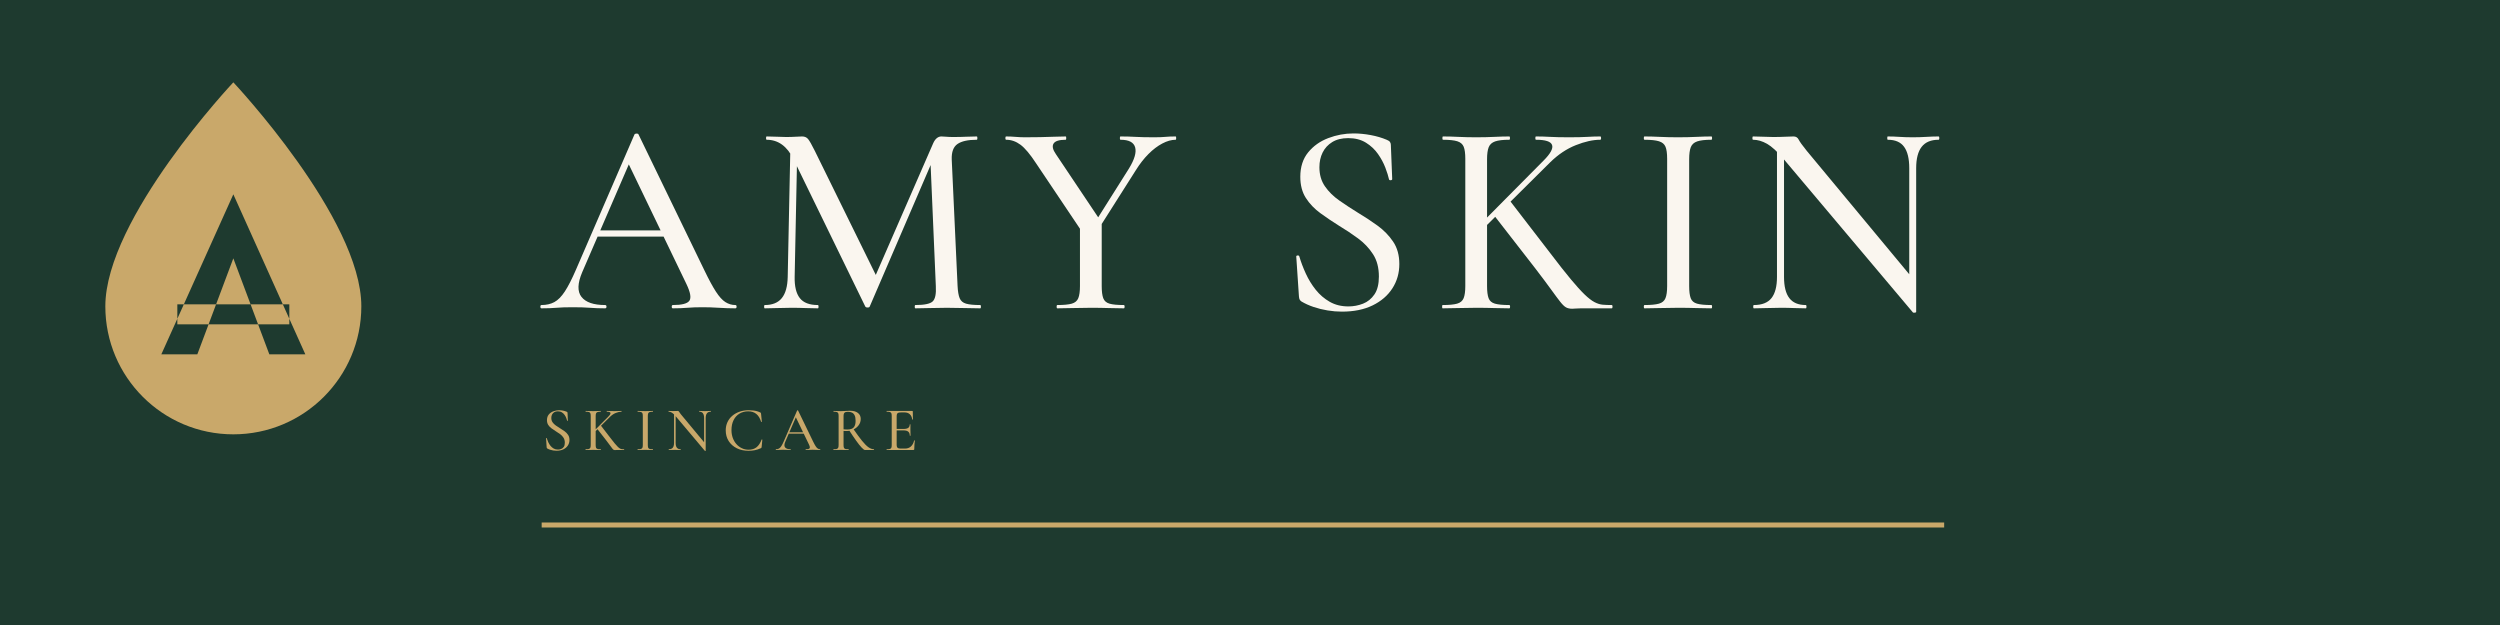
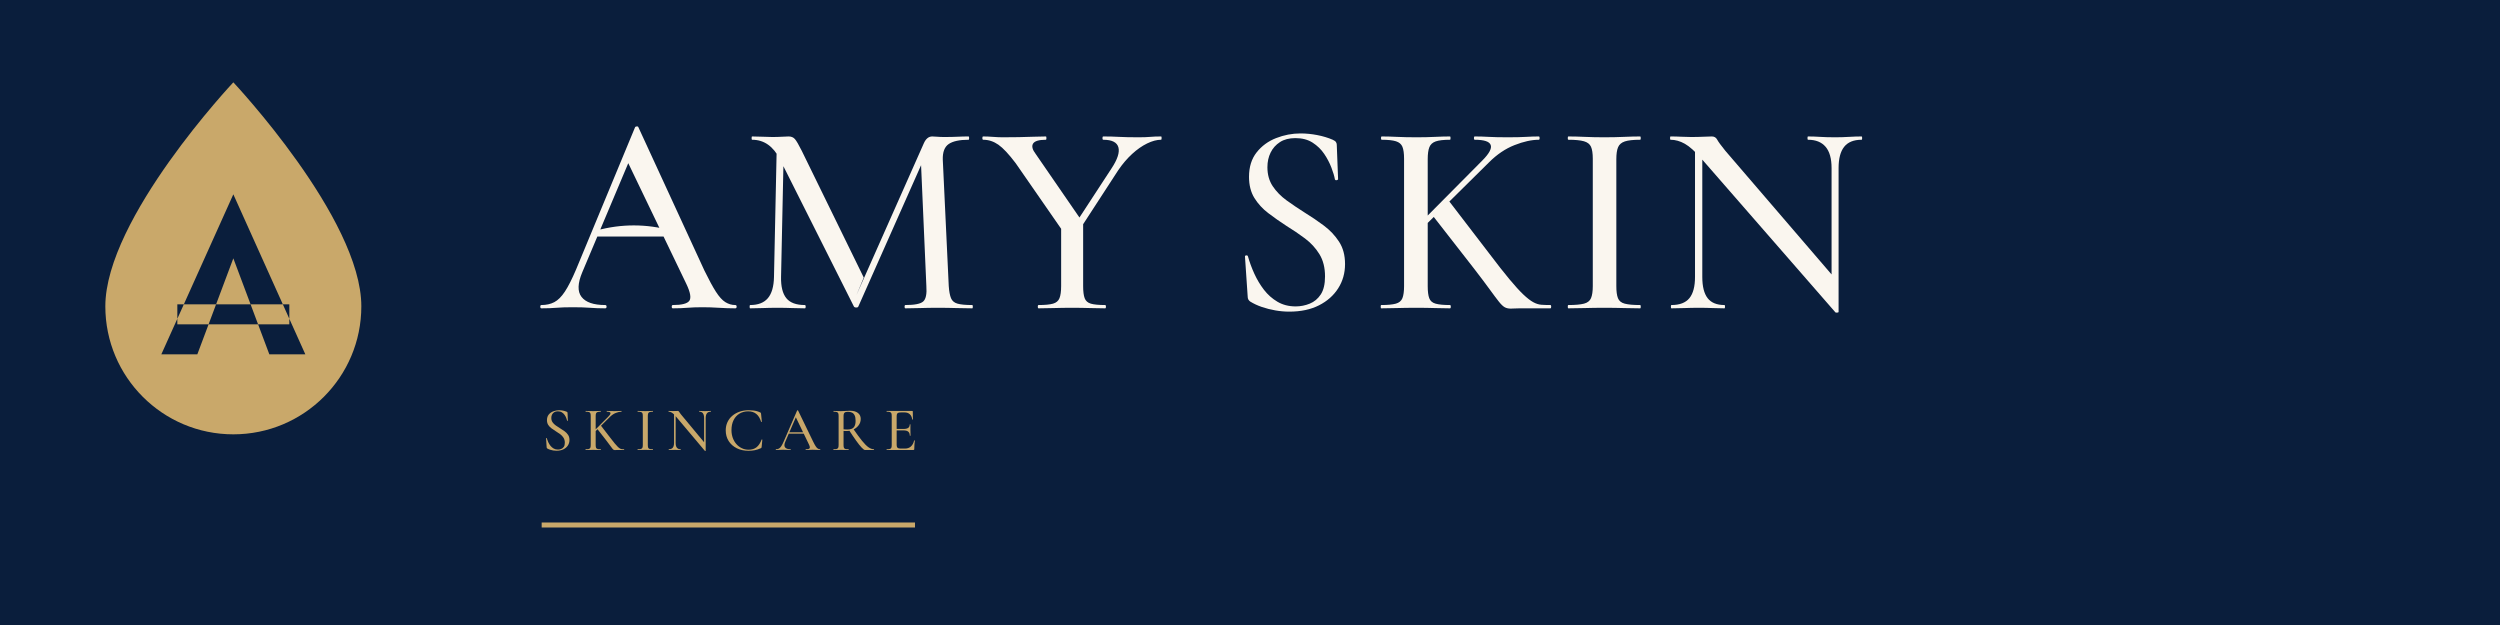
<svg xmlns="http://www.w3.org/2000/svg" width="600" height="150" viewBox="0 0 600 150">
-   <rect width="600" height="150" fill="#1E3A2F" />
+   <rect width="600" height="150" fill="#0A1E3C" />
  <g transform="translate(8 14) scale(0.96)">
    <path d="M50 6 C50 6 18 40 18 62 A32 32 0 1 0 82 62 C82 40 50 6 50 6 Z M50 34 L68 74 L59 74 L50 50 L41 74 L32 74 Z M36 61.5 L64 61.5 L64 66.5 L36 66.5 Z" fill="#C9A86A" fill-rule="evenodd" />
  </g>
  <g transform="translate(130.0 74)" fill="#FAF6EF">
-     <g transform="translate(0.00 0) scale(0.066,-0.066)">
-       <path d="M186.95 260.899 198.65 283.399H470.7L477.7 260.899ZM704.35 12Q708.8 12 708.8 6.0Q708.8 0 704.35 0Q675.45 0 644.6 2.0Q613.75 4 585.4 4Q553.05 4 529.425 2.0Q505.8 0 477 0Q473 0 473.0 6.0Q473 12 477 12Q526.25 12 537.15 27.675Q548.05 43.35 526.35 88.5L310.7 536.249L343.2 584.3L147.5 131.55Q121.6 71 144.85 41.5Q168.1 12 230.7 12Q235.7 12 235.7 6.0Q235.7 0 230.7 0Q200.7 0 175.7 2.0Q150.7 4 112.7 4Q75.9 4 53.5 2.0Q31.1 0 -0.7 0Q-4.7 0 -4.7 6.0Q-4.7 12 -0.7 12Q26.3 12 46.075 22.675Q65.85 33.35 84.25 61.375Q102.65 89.4 124.9 141L337.5 632.3Q339.05 635.3 345.125 635.525Q351.2 635.75 352.2 632.3L592.3 137Q615.75 88.35 633.525 60.85Q651.3 33.35 668.175 22.675Q685.05 12 704.35 12Z" />
+     <g transform="translate(0.00 0) scale(0.066)">
+       <path d="M187.0 -261.0 L199.0 -283.0 C289.7 -307.7 380.3 -307.7 471.0 -283.0 L478.0 -261.0 Z M704.0 -12.0 C707.3 -12.0 709.0 -10.0 709.0 -6.0 C709.0 -2.0 707.3 -0.0 704.0 -0.0 C684.7 -0.0 664.8 -0.7 644.5 -2.0 C624.2 -3.3 604.3 -4.0 585.0 -4.0 C563.7 -4.0 545.2 -3.3 529.5 -2.0 C513.8 -0.7 496.3 -0.0 477.0 -0.0 C474.3 -0.0 473.0 -2.0 473.0 -6.0 C473.0 -10.0 474.3 -12.0 477.0 -12.0 C509.7 -12.0 529.7 -17.2 537.0 -27.5 C544.3 -37.8 540.7 -58.3 526.0 -89.0 L311.0 -536.0 L343.4 -595.4 L148.0 -132.0 C130.7 -91.3 129.7 -61.2 145.0 -41.5 C160.3 -21.8 189.0 -12.0 231.0 -12.0 C234.3 -12.0 236.0 -10.0 236.0 -6.0 C236.0 -2.0 234.3 -0.0 231.0 -0.0 C211.0 -0.0 192.7 -0.7 176.0 -2.0 C159.3 -3.3 138.3 -4.0 113.0 -4.0 C88.3 -4.0 68.5 -3.3 53.5 -2.0 C38.5 -0.7 20.3 -0.0 -1.0 -0.0 C-3.7 -0.0 -5.0 -2.0 -5.0 -6.0 C-5.0 -10.0 -3.7 -12.0 -1.0 -12.0 C17.0 -12.0 32.7 -15.5 46.0 -22.5 C59.3 -29.5 72.2 -42.3 84.5 -61.0 C96.8 -79.7 110.3 -106.3 125.0 -141.0 L339.4 -657.9 C340.0 -660.0 342.1 -661.2 345.7 -661.5 C349.3 -661.8 351.4 -660.6 352.0 -657.9 L592.0 -137.0 C608.0 -104.3 621.8 -78.8 633.5 -60.5 C645.2 -42.2 656.7 -29.5 668.0 -22.5 C679.3 -15.5 691.3 -12.0 704.0 -12.0 Z" />
    </g>
-     <g transform="translate(51.22 0) scale(0.066,-0.066)">
-       <path d="M118.65 114.35 128.65 602 153.8 600 143.9 114.35Q142.9 62.45 162.65 37.225Q182.4 12 228.35 12Q230.8 12 230.8 6.0Q230.8 0 228.35 0Q206.35 0 183.075 1.0Q159.8 2 131.35 2Q103.75 2 79.95 1.0Q56.15 0 35.25 0Q32.8 0 32.8 6.0Q32.8 12 35.25 12Q76.8 12 97.225 37.225Q117.65 62.45 118.65 114.35ZM818.7 12Q821.25 12 821.25 6.0Q821.25 0 818.7 0Q793.8 0 762.725 1.0Q731.65 2 697.3 2Q663.6 2 634.9 1.0Q606.2 0 582.95 0Q580.5 0 580.5 6.0Q580.5 12 582.95 12Q631.6 12 645.65 25.0Q659.7 38 657.25 81L637 551.949L675.9 608.3L417.05 7Q416.05 3 409.275 3.0Q402.5 3 400.5 7L139.85 542Q105.15 613 42.25 613Q39.8 613 39.8 619.0Q39.8 625 42.25 625Q59.95 625 79.65 624.0Q99.35 623 112.6 623Q132 623 147.375 624.0Q162.75 625 171 625Q185 625 192.775 615.55Q200.55 606.1 217 573L443.75 111.751L406.95 48.15L647.55 600Q653 612.35 660.6 618.675Q668.2 625 677.55 625Q684.8 625 695.25 624.0Q705.7 623 719.6 623Q748.3 623 767.225 624.0Q786.15 625 805.95 625Q808.4 625 808.4 619.0Q808.4 613 805.95 613Q758.3 613 735.975 597.575Q713.65 582.15 715.1 541.05L736.351 81Q737.801 52 743.851 37.0Q749.901 22 767.1 17.0Q784.3 12 818.7 12Z" />
+     <g transform="translate(48.51 0) scale(0.066)">
+       <path d="M109.8 -114.0 L120.1 -602.0 L145.8 -600.0 L135.5 -114.0 C134.8 -79.3 141.2 -53.7 154.6 -37.0 C168.0 -20.3 190.5 -12.0 222.0 -12.0 C224.1 -12.0 225.1 -10.0 225.1 -6.0 C225.1 -2.0 224.1 -0.0 222.0 0.0 C206.9 -0.0 191.5 -0.3 175.7 -1.0 C159.9 -1.7 142.0 -2.0 122.1 -2.0 C103.6 -2.0 86.1 -1.7 69.6 -1.0 C53.1 -0.3 37.7 -0.0 23.2 0.0 C21.9 -0.0 21.2 -2.0 21.2 -6.0 C21.2 -10.0 21.9 -12.0 23.2 -12.0 C52.1 -12.0 73.5 -20.3 87.6 -37.0 C101.7 -53.7 109.1 -79.3 109.8 -114.0 Z M830.8 -12.0 C832.1 -12.0 832.8 -10.0 832.8 -6.0 C832.8 -2.0 832.1 -0.0 830.8 0.0 C813.6 -0.0 794.4 -0.3 773.1 -1.0 C751.8 -1.7 729.2 -2.0 705.1 -2.0 C682.4 -2.0 661.1 -1.7 641.2 -1.0 C621.4 -0.3 603.5 -0.0 587.7 0.0 C585.6 -0.0 584.6 -2.0 584.6 -6.0 C584.6 -10.0 585.6 -12.0 587.7 -12.0 C621.3 -12.0 642.9 -16.3 652.5 -25.0 C662.2 -33.7 666.0 -52.3 663.9 -81.0 L643.3 -552.0 L683.5 -608.0 L416.7 -7.0 C416.0 -4.3 413.5 -3.0 409.0 -3.0 C404.5 -3.0 401.6 -4.3 400.2 -7.0 L131.4 -542.0 C107.3 -589.3 73.7 -613.0 30.4 -613.0 C29.1 -613.0 28.4 -615.0 28.4 -619.0 C28.4 -623.0 29.1 -625.0 30.4 -625.0 C42.8 -625.0 55.7 -624.7 69.1 -624.0 C82.5 -623.3 94.0 -623.0 103.6 -623.0 C116.6 -623.0 128.4 -623.3 139.1 -624.0 C149.8 -624.7 157.8 -625.0 163.3 -625.0 C172.9 -625.0 180.4 -621.8 185.9 -615.5 C191.4 -609.2 199.7 -595.0 210.7 -573.0 L436.2 -112.0 L409.6 -48.0 L654.6 -600.0 C658.1 -608.0 662.4 -614.2 667.5 -618.5 C672.6 -622.8 678.6 -625.0 685.5 -625.0 C690.3 -625.0 696.3 -624.7 703.5 -624.0 C710.8 -623.3 719.2 -623.0 728.8 -623.0 C748.0 -623.0 764.1 -623.3 777.2 -624.0 C790.3 -624.7 803.7 -625.0 817.4 -625.0 C818.7 -625.0 819.4 -623.0 819.4 -619.0 C819.4 -615.0 818.7 -613.0 817.4 -613.0 C784.4 -613.0 760.4 -607.8 745.2 -597.5 C730.1 -587.2 722.9 -568.3 723.6 -541.0 L745.3 -81.0 C746.6 -61.7 749.4 -47.0 753.5 -37.0 C757.6 -27.0 765.5 -20.3 777.2 -17.0 C788.9 -13.7 806.7 -12.0 830.8 -12.0 Z" />
    </g>
-     <g transform="translate(111.41 0) scale(0.066,-0.066)">
-       <path d="M306.45 284.6 447.6 508.45Q477.85 557.85 470.075 585.425Q462.3 613 416.95 613Q414.5 613 414.5 619.0Q414.5 625 416.95 625Q445.65 625 471.45 623.5Q497.25 622 539.3 622Q564.3 622 579.8 623.5Q595.3 625 617.3 625Q619.3 625 619.3 619.0Q619.3 613 617.3 613Q594.55 613 568.75 599.35Q542.95 585.7 518.525 561.2Q494.1 536.7 472.85 502.749L324.7 269.25ZM280.9 272.35 109.65 527.6Q77.35 576.95 53.025 594.975Q28.7 613 1.15 613Q-1.85 613 -1.85 619.0Q-1.85 625 1.15 625Q17.25 625 35.175 623.5Q53.1 622 69.2 622Q96.65 622 123.975 622.5Q151.3 623 175.675 624.0Q200.05 625 217.5 625Q219.5 625 219.5 619.0Q219.5 613 217.5 613Q181.901 613 173.376 599.05Q164.851 585.1 181.751 560.85L344.45 317.9ZM269.4 310 348.5 319V81Q348.5 52 354.05 37.0Q359.6 22 376.8 17.0Q394 12 428.85 12Q431.85 12 431.85 6.0Q431.85 0 428.85 0Q404.5 0 374.375 1.0Q344.25 2 308.45 2Q274.1 2 242.75 1.0Q211.4 0 187.05 0Q184.5 0 184.5 6.0Q184.5 12 187.05 12Q221.9 12 239.6 17.0Q257.3 22 263.35 37.0Q269.4 52 269.4 81Z" />
+     <g transform="translate(106.92 0) scale(0.066)">
+       <path d="M306.0 -285.0 L451.7 -508.0 C473.8 -541.3 482.3 -567.2 477.2 -585.5 C472.1 -603.8 453.8 -613.0 422.3 -613.0 C420.2 -613.0 419.2 -615.0 419.2 -619.0 C419.2 -623.0 420.3 -625.0 422.4 -625.0 C442.7 -625.0 461.7 -624.5 479.6 -623.5 C497.4 -622.5 521.0 -622.0 550.4 -622.0 C567.9 -622.0 582.1 -622.5 593.0 -623.5 C603.8 -624.5 616.9 -625.0 632.4 -625.0 C633.8 -625.0 634.5 -623.0 634.4 -619.0 C634.3 -615.0 633.6 -613.0 632.2 -613.0 C616.9 -613.0 600.0 -608.5 581.5 -599.5 C563.1 -590.5 545.0 -577.8 527.2 -561.5 C509.4 -545.2 492.7 -525.7 477.1 -503.0 L325.0 -269.0 Z M281.0 -272.0 L103.5 -528.0 C78.8 -560.7 57.9 -583.0 40.8 -595.0 C23.6 -607.0 5.2 -613.0 -14.3 -613.0 C-16.4 -613.0 -17.5 -615.0 -17.6 -619.0 C-17.6 -623.0 -16.5 -625.0 -14.4 -625.0 C-3.3 -625.0 8.6 -624.5 21.2 -623.5 C33.9 -622.5 45.8 -622.0 57.0 -622.0 C76.6 -622.0 95.9 -622.2 114.8 -622.5 C133.7 -622.8 151.7 -623.3 168.8 -624.0 C185.9 -624.7 200.8 -625.0 213.4 -625.0 C214.8 -625.0 215.5 -623.0 215.5 -619.0 C215.5 -615.0 214.8 -613.0 213.4 -613.0 C188.2 -613.0 172.7 -608.3 166.9 -599.0 C161.2 -589.7 164.4 -577.0 176.7 -561.0 L344.0 -318.0 Z M269.0 -310.0 L349.0 -319.0 L349.0 -81.0 C349.0 -61.7 350.8 -47.0 354.5 -37.0 C358.2 -27.0 365.7 -20.3 377.0 -17.0 C388.3 -13.7 405.7 -12.0 429.0 -12.0 C431.0 -12.0 432.0 -10.0 432.0 -6.0 C432.0 -2.0 431.0 -0.0 429.0 0.0 C413.0 -0.0 394.8 -0.3 374.5 -1.0 C354.2 -1.7 332.0 -2.0 308.0 -2.0 C285.3 -2.0 263.5 -1.7 242.5 -1.0 C221.5 -0.3 203.0 -0.0 187.0 0.0 C185.0 -0.0 184.0 -2.0 184.0 -6.0 C184.0 -10.0 185.0 -12.0 187.0 -12.0 C210.3 -12.0 227.8 -13.7 239.5 -17.0 C251.2 -20.3 259.0 -27.0 263.0 -37.0 C267.0 -47.0 269.0 -61.7 269.0 -81.0 Z" />
    </g>
-     <g transform="translate(176.48 0) scale(0.066,-0.066)">
-       <path d="M154.2 513Q154.2 472.8 174.25 443.75Q194.3 414.7 226.35 392.25Q258.4 369.8 293.95 347.9Q331.4 325.55 365.625 300.7Q399.85 275.85 422.35 242.45Q444.85 209.05 444.85 161.05Q444.85 111.9 419.65 72.725Q394.45 33.55 347.875 10.775Q301.3 -12 236 -12Q210.4 -12 183.95 -7.65Q157.5 -3.3 133.2 4.875Q108.9 13.05 89.2 24.7Q84.65 27.7 82.475 31.75Q80.3 35.8 79.75 43.7L70.15 186.75Q69.15 191.75 74.65 192.25Q80.15 192.75 81.15 188.75Q90.1 158.3 104.8 126.275Q119.5 94.25 140.9 67.45Q162.3 40.65 191.675 23.8Q221.05 6.95 259.8 6.95Q287.2 6.95 312.6 16.875Q338 26.8 354.25 50.55Q370.5 74.3 370.5 115.7Q370.5 163.8 349.225 196.75Q327.95 229.7 294.95 254.1Q261.95 278.5 225.4 300.4Q190.4 322.3 157.85 345.975Q125.3 369.65 105.025 401.15Q84.75 432.65 84.75 478.3Q84.75 532.1 113.225 567.05Q141.7 602 186.35 619.0Q231 636 278.25 636Q308.75 636 340.626 630.05Q372.501 624.1 399 612.9Q407.901 609.45 410.951 604.725Q414 600 414 594.55L418.95 470.099Q418.95 466.549 413.9 465.874Q408.85 465.199 407.4 468.749Q403.6 486.249 393.975 511.549Q384.35 536.849 367.175 561.35Q350 585.85 323.375 602.4Q296.75 618.95 258.95 618.95Q224.05 618.95 200.8 604.55Q177.55 590.15 165.875 566.525Q154.2 542.9 154.2 513Z" />
+     <g transform="translate(163.81 0) scale(0.066)">
+       <path d="M157.1 -513.0 C157.1 -486.3 163.6 -463.3 176.5 -444.0 C189.4 -424.7 206.2 -407.5 226.9 -392.5 C247.7 -377.5 269.6 -362.7 292.9 -348.0 C316.8 -333.3 339.9 -317.7 362.2 -301.0 C384.6 -284.3 403.0 -264.8 417.5 -242.5 C432.1 -220.2 439.4 -193.0 439.4 -161.0 C439.4 -128.3 431.1 -99.0 414.6 -73.0 C398.1 -47.0 374.9 -26.3 344.8 -11.0 C314.7 4.3 278.7 12.0 236.6 12.0 C219.8 12.0 202.8 10.5 185.7 7.5 C168.6 4.5 152.2 0.3 136.7 -5.0 C121.2 -10.3 106.9 -17.0 94.0 -25.0 C91.5 -27.0 89.4 -29.3 87.8 -32.0 C86.1 -34.7 85.3 -38.7 85.3 -44.0 L75.6 -187.0 C74.9 -190.3 76.4 -192.2 79.9 -192.5 C83.5 -192.8 85.6 -191.7 86.3 -189.0 C92.1 -168.3 99.8 -147.3 109.5 -126.0 C119.2 -104.7 130.9 -85.2 144.5 -67.5 C158.1 -49.8 174.4 -35.3 193.5 -24.0 C212.6 -12.7 234.7 -7.0 259.9 -7.0 C277.4 -7.0 294.4 -10.3 310.9 -17.0 C327.4 -23.7 340.8 -34.8 351.1 -50.5 C361.4 -66.2 366.6 -88.0 366.6 -116.0 C366.6 -148.0 359.8 -175.0 346.2 -197.0 C332.7 -219.0 315.2 -238.0 293.9 -254.0 C272.6 -270.0 249.9 -285.3 226.0 -300.0 C203.3 -314.7 181.5 -330.0 160.5 -346.0 C139.5 -362.0 122.5 -380.5 109.6 -401.5 C96.7 -422.5 90.2 -448.0 90.2 -478.0 C90.2 -514.0 99.4 -543.7 117.8 -567.0 C136.2 -590.3 159.8 -607.7 188.6 -619.0 C217.4 -630.3 247.0 -636.0 277.4 -636.0 C297.4 -636.0 317.8 -634.0 338.4 -630.0 C359.1 -626.0 377.9 -620.3 394.7 -613.0 C400.6 -610.3 404.5 -607.5 406.4 -604.5 C408.3 -601.5 409.3 -598.3 409.3 -595.0 L414.1 -470.0 C414.1 -468.0 412.5 -466.7 409.2 -466.0 C406.0 -465.3 403.8 -466.3 402.5 -469.0 C400.6 -480.3 396.4 -494.5 389.9 -511.5 C383.4 -528.5 374.7 -545.2 363.7 -561.5 C352.7 -577.8 338.6 -591.5 321.5 -602.5 C304.4 -613.5 283.5 -619.0 258.9 -619.0 C236.3 -619.0 217.6 -614.2 202.7 -604.5 C187.8 -594.8 176.5 -582.2 168.8 -566.5 C161.0 -550.8 157.1 -533.0 157.1 -513.0 Z" />
    </g>
-     <g transform="translate(214.04 0) scale(0.066,-0.066)">
-       <path d="M115.65 81V544Q115.65 573 109.825 587.5Q104 602 86.575 607.5Q69.15 613 34.75 613Q32.3 613 32.3 619.0Q32.3 625 34.75 625Q59.65 625 90.275 623.5Q120.9 622 154.7 622Q191.05 622 221.4 623.5Q251.75 625 275.65 625Q278.1 625 278.1 619.0Q278.1 613 275.65 613Q241.25 613 224.05 607.0Q206.85 601 200.8 586.0Q194.75 571 194.75 542V81Q194.75 52 200.3 37.0Q205.85 22 223.325 17.0Q240.8 12 275.65 12Q278.55 12 278.55 6.0Q278.55 0 275.65 0Q250.75 0 220.9 1.0Q191.05 2 154.7 2Q120.9 2 89.55 1.0Q58.2 0 33.3 0Q31.3 0 31.3 6.0Q31.3 12 33.3 12Q68.15 12 85.85 17.0Q103.55 22 109.6 37.0Q115.65 52 115.65 81ZM370.3 145 218.45 340.45 277.551 391.6 425.601 199.35Q469.001 142.15 499.026 106.1Q529.051 70.05 549.476 50.375Q569.901 30.7 585.55 22.525Q601.2 14.35 615.8 13.175Q630.4 12 648.05 12Q651.05 12 651.05 6.0Q651.05 0 648.05 0Q603.5 0 576.5 0.0Q549.5 0 536.05 0Q525.45 0 518.025 -0.725Q510.6 -1.45 504.25 -1.45Q490.7 -1.45 481.8 3.55Q472.9 8.55 461.05 23.55Q449.2 38.55 428.3 67.55Q407.4 96.55 370.3 145ZM142.9 277.8 400.35 537.4Q437.9 574.95 431.15 593.975Q424.4 613 372.75 613Q370.3 613 370.3 619.0Q370.3 625 372.75 625Q398.1 625 424.175 623.5Q450.25 622 492.95 622Q534.9 622 559.325 623.5Q583.75 625 606.451 625Q609.451 625 609.451 619.0Q609.451 613 606.451 613Q567.05 613 517.55 593.375Q468.05 573.75 424.7 531.4L168.25 277Z" />
+     <g transform="translate(199.32 0) scale(0.066)">
+       <path d="M116.0 -81.0 L116.0 -544.0 C116.0 -563.3 114.0 -577.8 110.0 -587.5 C106.0 -597.2 98.2 -603.8 86.5 -607.5 C74.8 -611.2 57.7 -613.0 35.0 -613.0 C33.0 -613.0 32.0 -615.0 32.0 -619.0 C32.0 -623.0 33.0 -625.0 35.0 -625.0 C51.7 -625.0 70.2 -624.5 90.5 -623.5 C110.8 -622.5 134.7 -622.0 162.0 -622.0 C186.0 -622.0 208.2 -622.5 228.5 -623.5 C248.8 -624.5 267.0 -625.0 283.0 -625.0 C284.3 -625.0 285.0 -623.0 285.0 -619.0 C285.0 -615.0 284.3 -613.0 283.0 -613.0 C259.7 -613.0 242.3 -611.0 231.0 -607.0 C219.7 -603.0 212.0 -596.0 208.0 -586.0 C204.0 -576.0 202.0 -561.3 202.0 -542.0 L202.0 -81.0 C202.0 -61.7 203.8 -47.0 207.5 -37.0 C211.2 -27.0 218.8 -20.3 230.5 -17.0 C242.2 -13.7 259.7 -12.0 283.0 -12.0 C285.0 -12.0 286.0 -10.0 286.0 -6.0 C286.0 -2.0 285.0 -0.0 283.0 0.0 C266.3 -0.0 248.0 -0.3 228.0 -1.0 C208.0 -1.7 186.0 -2.0 162.0 -2.0 C134.7 -2.0 110.5 -1.7 89.5 -1.0 C68.5 -0.3 49.7 -0.0 33.0 0.0 C31.7 -0.0 31.0 -2.0 31.0 -6.0 C31.0 -10.0 31.7 -12.0 33.0 -12.0 C56.3 -12.0 74.0 -13.7 86.0 -17.0 C98.0 -20.3 106.0 -27.0 110.0 -37.0 C114.0 -47.0 116.0 -61.7 116.0 -81.0 Z M370.0 -145.0 L218.0 -340.0 L278.0 -392.0 L426.0 -199.0 C454.7 -161.0 479.0 -130.0 499.0 -106.0 C519.0 -82.0 535.8 -63.5 549.5 -50.5 C563.2 -37.5 575.2 -28.2 585.5 -22.5 C595.8 -16.8 605.8 -13.7 615.5 -13.0 C625.2 -12.3 636.0 -12.0 648.0 -12.0 C650.0 -12.0 651.0 -10.0 651.0 -6.0 C651.0 -2.0 650.0 -0.0 648.0 0.0 C618.7 -0.0 595.0 -0.0 577.0 -0.0 C559.0 -0.0 545.3 -0.0 536.0 0.0 C528.7 -0.0 522.7 0.2 518.0 0.5 C513.3 0.8 508.7 1.0 504.0 1.0 C495.3 1.0 488.0 -0.7 482.0 -4.0 C476.0 -7.3 469.0 -14.0 461.0 -24.0 C453.0 -34.0 442.0 -48.7 428.0 -68.0 C414.0 -87.3 394.7 -113.0 370.0 -145.0 Z M143.0 -278.0 L400.0 -537.0 C425.3 -562.3 435.7 -581.3 431.0 -594.0 C426.3 -606.7 407.0 -613.0 373.0 -613.0 C371.0 -613.0 370.0 -615.0 370.0 -619.0 C370.0 -623.0 371.0 -625.0 373.0 -625.0 C389.7 -625.0 406.7 -624.5 424.0 -623.5 C441.3 -622.5 464.3 -622.0 493.0 -622.0 C521.0 -622.0 543.2 -622.5 559.5 -623.5 C575.8 -624.5 591.3 -625.0 606.0 -625.0 C608.0 -625.0 609.0 -623.0 609.0 -619.0 C609.0 -615.0 608.0 -613.0 606.0 -613.0 C580.0 -613.0 550.5 -606.5 517.5 -593.5 C484.5 -580.5 453.7 -559.7 425.0 -531.0 L168.0 -277.0 Z" />
    </g>
-     <g transform="translate(261.69 0) scale(0.066,-0.066)">
-       <path d="M207.75 81Q207.75 52 213.3 37.0Q218.85 22 236.325 17.0Q253.8 12 288.65 12Q291.1 12 291.1 6.0Q291.1 0 288.65 0Q263.635 0 233.408 1.0Q203.181 2 166.7 2Q132.164 2 101.291 1.0Q70.417 0 45.3 0Q42.75 0 42.75 6.0Q42.75 12 45.48 12Q80.06 12 97.805 17.0Q115.55 22 121.6 37.0Q127.65 52 127.65 81V544Q127.65 573 121.702 587.5Q115.755 602 97.912 607.5Q80.07 613 45.3 613Q42.75 613 42.75 619.0Q42.75 625 45.3 625Q70.417 625 101.291 623.5Q132.164 622 166.7 622Q203.181 622 233.929 623.5Q264.677 625 288.65 625Q291.1 625 291.1 619.0Q291.1 613 288.65 613Q254.109 613 236.838 607.0Q219.567 601 213.659 586.0Q207.75 571 207.75 542Z" />
+     <g transform="translate(244.00 0) scale(0.066)">
+       <path d="M210.9 -81.0 C210.9 -61.7 212.8 -47.0 216.8 -37.0 C220.7 -27.0 228.8 -20.3 241.4 -17.0 C253.9 -13.7 272.6 -12.0 297.5 -12.0 C299.0 -12.0 299.7 -10.0 299.7 -6.0 C299.7 -2.0 299.0 -0.0 297.5 0.0 C279.7 -0.0 259.9 -0.3 238.2 -1.0 C216.4 -1.7 192.7 -2.0 167.0 -2.0 C142.1 -2.0 118.5 -1.7 96.4 -1.0 C74.3 -0.3 54.3 -0.0 36.5 0.0 C35.0 -0.0 34.3 -2.0 34.3 -6.0 C34.3 -10.0 35.0 -12.0 36.5 -12.0 C61.4 -12.0 80.3 -13.7 93.2 -17.0 C106.0 -20.3 114.5 -27.0 118.8 -37.0 C123.1 -47.0 125.3 -61.7 125.3 -81.0 L125.3 -544.0 C125.3 -563.3 123.1 -577.8 118.8 -587.5 C114.5 -597.2 106.0 -603.8 93.2 -607.5 C80.3 -611.2 61.4 -613.0 36.5 -613.0 C35.0 -613.0 34.3 -615.0 34.3 -619.0 C34.3 -623.0 35.0 -625.0 36.5 -625.0 C54.3 -625.0 74.3 -624.5 96.4 -623.5 C118.5 -622.5 142.1 -622.0 167.0 -622.0 C192.7 -622.0 216.6 -622.5 238.7 -623.5 C260.8 -624.5 280.4 -625.0 297.5 -625.0 C299.0 -625.0 299.7 -623.0 299.7 -619.0 C299.7 -615.0 299.0 -613.0 297.5 -613.0 C272.6 -613.0 254.0 -611.0 241.9 -607.0 C229.8 -603.0 221.6 -596.0 217.3 -586.0 C213.0 -576.0 210.9 -561.3 210.9 -542.0 Z" />
    </g>
-     <g transform="translate(288.42 0) scale(0.066,-0.066)">
-       <path d="M122.05 114.35V602L147.65 600V114.35Q147.65 62.45 166.9 37.225Q186.15 12 226.8 12Q229.35 12 229.35 6.0Q229.35 0 226.8 0Q206.45 0 184.6 1.0Q162.75 2 136.4 2Q109.7 2 84.775 1.0Q59.85 0 38.05 0Q35.6 0 35.6 6.0Q35.6 12 38.05 12Q82.05 12 102.05 37.225Q122.05 62.45 122.05 114.35ZM628.2 -12.8Q628.2 -15.25 623.425 -15.75Q618.65 -16.25 616.65 -15.25L146.2 543Q111.3 584 85.475 598.5Q59.65 613 35.2 613Q32.65 613 32.65 619.0Q32.65 625 35.2 625Q53.55 625 72.9 624.0Q92.25 623 108.05 623Q131.95 623 151.875 624.0Q171.801 625 182.301 625Q195.301 625 200.976 613.5Q206.651 602 230.101 573L620.2 103.251ZM628.2 509.65V-12.8L603.05 17.75V509.65Q603.05 561.55 584.35 587.275Q565.65 613 525 613Q523 613 523.0 619.0Q523 625 525 625Q545.9 625 567.75 623.5Q589.6 622 615.95 622Q640.75 622 665.1 623.5Q689.45 625 709.8 625Q712.35 625 712.35 619.0Q712.35 613 709.8 613Q668.15 613 648.175 587.275Q628.2 561.55 628.2 509.65Z" />
+     <g transform="translate(269.08 0) scale(0.066)">
+       <path d="M117.0 -114.0 L117.0 -602.0 L143.5 -600.0 L143.5 -114.0 C143.5 -79.3 150.0 -53.7 162.9 -37.0 C175.8 -20.3 196.2 -12.0 224.1 -12.0 C225.4 -12.0 226.1 -10.0 226.1 -6.0 C226.1 -2.0 225.4 -0.0 224.1 0.0 C209.8 -0.0 195.4 -0.3 180.8 -1.0 C166.1 -1.7 149.6 -2.0 131.3 -2.0 C113.6 -2.0 96.3 -1.7 79.3 -1.0 C62.3 -0.3 46.3 -0.0 31.3 0.0 C30.0 -0.0 29.3 -2.0 29.3 -6.0 C29.3 -10.0 30.0 -12.0 31.3 -12.0 C61.2 -12.0 83.0 -20.3 96.6 -37.0 C110.2 -53.7 117.0 -79.3 117.0 -114.0 Z M639.1 13.0 C639.1 14.3 637.6 15.2 634.5 15.5 C631.4 15.8 629.2 15.7 627.9 15.0 L141.5 -543.0 C117.7 -570.3 97.1 -588.8 79.8 -598.5 C62.5 -608.2 45.3 -613.0 28.3 -613.0 C26.9 -613.0 26.2 -615.0 26.2 -619.0 C26.2 -623.0 26.9 -625.0 28.3 -625.0 C41.2 -625.0 54.1 -624.7 67.0 -624.0 C79.9 -623.3 91.8 -623.0 102.7 -623.0 C119.0 -623.0 134.0 -623.3 147.6 -624.0 C161.2 -624.7 171.4 -625.0 178.2 -625.0 C187.1 -625.0 193.5 -621.2 197.6 -613.5 C201.7 -605.8 211.5 -592.3 227.2 -573.0 L631.0 -103.0 Z M639.1 -510.0 L639.1 13.0 L613.6 -18.0 L613.6 -510.0 C613.6 -544.7 606.3 -570.5 591.8 -587.5 C577.2 -604.5 556.0 -613.0 528.1 -613.0 C526.7 -613.0 526.0 -615.0 526.0 -619.0 C526.0 -623.0 526.7 -625.0 528.1 -625.0 C542.4 -625.0 557.0 -624.5 572.0 -623.5 C586.9 -622.5 605.2 -622.0 626.9 -622.0 C643.9 -622.0 660.5 -622.5 676.8 -623.5 C693.1 -624.5 708.5 -625.0 722.8 -625.0 C724.1 -625.0 724.8 -623.0 724.8 -619.0 C724.8 -615.0 724.1 -613.0 722.8 -613.0 C694.2 -613.0 673.1 -604.5 659.5 -587.5 C645.9 -570.5 639.1 -544.7 639.1 -510.0 Z" />
    </g>
  </g>
  <g transform="translate(130.0 108)" fill="#C9A86A">
    <g transform="translate(0.00 0) scale(0.015,-0.015)">
      <path d="M154.2 513Q154.2 472.8 174.25 443.75Q194.3 414.7 226.35 392.25Q258.4 369.8 293.95 347.9Q331.4 325.55 365.625 300.7Q399.85 275.85 422.35 242.45Q444.85 209.05 444.85 161.05Q444.85 111.9 419.65 72.725Q394.45 33.55 347.875 10.775Q301.3 -12 236 -12Q210.4 -12 183.95 -7.65Q157.5 -3.3 133.2 4.875Q108.9 13.05 89.2 24.7Q84.65 27.7 82.475 31.75Q80.3 35.8 79.75 43.7L70.15 186.75Q69.15 191.75 74.65 192.25Q80.15 192.75 81.15 188.75Q90.1 158.3 104.8 126.275Q119.5 94.25 140.9 67.45Q162.3 40.65 191.675 23.8Q221.05 6.95 259.8 6.95Q287.2 6.95 312.6 16.875Q338 26.8 354.25 50.55Q370.5 74.3 370.5 115.7Q370.5 163.8 349.225 196.75Q327.95 229.7 294.95 254.1Q261.95 278.5 225.4 300.4Q190.4 322.3 157.85 345.975Q125.3 369.65 105.025 401.15Q84.75 432.65 84.75 478.3Q84.75 532.1 113.225 567.05Q141.7 602 186.35 619.0Q231 636 278.25 636Q308.75 636 340.626 630.05Q372.501 624.1 399 612.9Q407.901 609.45 410.951 604.725Q414 600 414 594.55L418.95 470.099Q418.95 466.549 413.9 465.874Q408.85 465.199 407.4 468.749Q403.6 486.249 393.975 511.549Q384.35 536.849 367.175 561.35Q350 585.85 323.375 602.4Q296.75 618.95 258.95 618.95Q224.05 618.95 200.8 604.55Q177.55 590.15 165.875 566.525Q154.2 542.9 154.2 513Z" />
    </g>
    <g transform="translate(10.04 0) scale(0.015,-0.015)">
      <path d="M115.65 81V544Q115.65 573 109.825 587.5Q104 602 86.575 607.5Q69.15 613 34.75 613Q32.3 613 32.3 619.0Q32.3 625 34.75 625Q59.65 625 90.275 623.5Q120.9 622 154.7 622Q191.05 622 221.4 623.5Q251.75 625 275.65 625Q278.1 625 278.1 619.0Q278.1 613 275.65 613Q241.25 613 224.05 607.0Q206.85 601 200.8 586.0Q194.75 571 194.75 542V81Q194.75 52 200.3 37.0Q205.85 22 223.325 17.0Q240.8 12 275.65 12Q278.55 12 278.55 6.0Q278.55 0 275.65 0Q250.75 0 220.9 1.0Q191.05 2 154.7 2Q120.9 2 89.55 1.0Q58.2 0 33.3 0Q31.3 0 31.3 6.0Q31.3 12 33.3 12Q68.15 12 85.85 17.0Q103.55 22 109.6 37.0Q115.65 52 115.65 81ZM370.3 145 218.45 340.45 277.551 391.6 425.601 199.35Q469.001 142.15 499.026 106.1Q529.051 70.05 549.476 50.375Q569.901 30.7 585.55 22.525Q601.2 14.35 615.8 13.175Q630.4 12 648.05 12Q651.05 12 651.05 6.0Q651.05 0 648.05 0Q603.5 0 576.5 0.0Q549.5 0 536.05 0Q525.45 0 518.025 -0.725Q510.6 -1.45 504.25 -1.45Q490.7 -1.45 481.8 3.55Q472.9 8.55 461.05 23.55Q449.2 38.55 428.3 67.55Q407.4 96.55 370.3 145ZM142.9 277.8 400.35 537.4Q437.9 574.95 431.15 593.975Q424.4 613 372.75 613Q370.3 613 370.3 619.0Q370.3 625 372.75 625Q398.1 625 424.175 623.5Q450.25 622 492.95 622Q534.9 622 559.325 623.5Q583.75 625 606.451 625Q609.451 625 609.451 619.0Q609.451 613 606.451 613Q567.05 613 517.55 593.375Q468.05 573.75 424.7 531.4L168.25 277Z" />
    </g>
    <g transform="translate(22.36 0) scale(0.015,-0.015)">
      <path d="M207.75 81Q207.75 52 213.3 37.0Q218.85 22 236.325 17.0Q253.8 12 288.65 12Q291.1 12 291.1 6.0Q291.1 0 288.65 0Q263.635 0 233.408 1.0Q203.181 2 166.7 2Q132.164 2 101.291 1.0Q70.417 0 45.3 0Q42.75 0 42.75 6.0Q42.75 12 45.48 12Q80.06 12 97.805 17.0Q115.55 22 121.6 37.0Q127.65 52 127.65 81V544Q127.65 573 121.702 587.5Q115.755 602 97.912 607.5Q80.07 613 45.3 613Q42.75 613 42.75 619.0Q42.75 625 45.3 625Q70.417 625 101.291 623.5Q132.164 622 166.7 622Q203.181 622 233.929 623.5Q264.677 625 288.65 625Q291.1 625 291.1 619.0Q291.1 613 288.65 613Q254.109 613 236.838 607.0Q219.567 601 213.659 586.0Q207.75 571 207.75 542Z" />
    </g>
    <g transform="translate(29.94 0) scale(0.015,-0.015)">
      <path d="M122.05 114.35V602L147.65 600V114.35Q147.65 62.45 166.9 37.225Q186.15 12 226.8 12Q229.35 12 229.35 6.0Q229.35 0 226.8 0Q206.45 0 184.6 1.0Q162.75 2 136.4 2Q109.7 2 84.775 1.0Q59.85 0 38.05 0Q35.6 0 35.6 6.0Q35.6 12 38.05 12Q82.05 12 102.05 37.225Q122.05 62.45 122.05 114.35ZM628.2 -12.8Q628.2 -15.25 623.425 -15.75Q618.65 -16.25 616.65 -15.25L146.2 543Q111.3 584 85.475 598.5Q59.65 613 35.2 613Q32.65 613 32.65 619.0Q32.65 625 35.2 625Q53.55 625 72.9 624.0Q92.25 623 108.05 623Q131.95 623 151.875 624.0Q171.801 625 182.301 625Q195.301 625 200.976 613.5Q206.651 602 230.101 573L620.2 103.251ZM628.2 509.65V-12.8L603.05 17.75V509.65Q603.05 561.55 584.35 587.275Q565.65 613 525 613Q523 613 523.0 619.0Q523 625 525 625Q545.9 625 567.75 623.5Q589.6 622 615.95 622Q640.75 622 665.1 623.5Q689.45 625 709.8 625Q712.35 625 712.35 619.0Q712.35 613 709.8 613Q668.15 613 648.175 587.275Q628.2 561.55 628.2 509.65Z" />
    </g>
    <g transform="translate(43.44 0) scale(0.015,-0.015)">
      <path d="M416 636Q454.25 636 486.75 632.45Q519.25 628.9 547.7 620.975Q576.15 613.05 602.2 600.2Q609.55 596.65 611.5 593.25Q613.45 589.85 614.45 577.75L626.9 452.5Q626.9 450.05 621.625 448.775Q616.35 447.5 614.9 451.5Q590.2 533.6 539.25 576.225Q488.3 618.85 408.8 618.85Q329.25 618.85 268.875 582.075Q208.501 545.3 174.701 477.75Q140.901 410.2 140.901 317.75Q140.901 250.5 161.926 193.175Q182.951 135.85 220.626 93.65Q258.3 51.45 307.7 28.025Q357.1 4.6 414.4 4.6Q493.65 4.6 543.175 44.75Q592.7 84.9 623.25 166.7Q624.7 169.7 629.75 168.7Q634.8 167.7 634.8 165.25L623.65 51.15Q622.65 39.15 620.425 35.925Q618.2 32.7 610.85 28.7Q560.1 5.65 513.7 -3.45Q467.3 -12.55 413.85 -12.55Q307.5 -12.55 225.15 28.5Q142.8 69.55 95.9 143.425Q49 217.3 49 314.05Q49 386.05 76.4 445.175Q103.8 504.3 153.65 546.975Q203.5 589.65 270.3 612.825Q337.1 636 416 636Z" />
    </g>
    <g transform="translate(56.25 0) scale(0.015,-0.015)">
      <path d="M186.95 260.899 198.65 283.399H470.7L477.7 260.899ZM704.35 12Q708.8 12 708.8 6.0Q708.8 0 704.35 0Q675.45 0 644.6 2.0Q613.75 4 585.4 4Q553.05 4 529.425 2.0Q505.8 0 477 0Q473 0 473.0 6.0Q473 12 477 12Q526.25 12 537.15 27.675Q548.05 43.35 526.35 88.5L310.7 536.249L343.2 584.3L147.5 131.55Q121.6 71 144.85 41.5Q168.1 12 230.7 12Q235.7 12 235.7 6.0Q235.7 0 230.7 0Q200.7 0 175.7 2.0Q150.7 4 112.7 4Q75.9 4 53.5 2.0Q31.1 0 -0.7 0Q-4.7 0 -4.7 6.0Q-4.7 12 -0.7 12Q26.3 12 46.075 22.675Q65.85 33.35 84.25 61.375Q102.65 89.4 124.9 141L337.5 632.3Q339.05 635.3 345.125 635.525Q351.2 635.75 352.2 632.3L592.3 137Q615.75 88.35 633.525 60.85Q651.3 33.35 668.175 22.675Q685.05 12 704.35 12Z" />
    </g>
    <g transform="translate(69.39 0) scale(0.015,-0.015)">
      <path d="M546.5 0Q530.4 0 493.875 38.325Q457.35 76.65 405.95 148.475Q354.55 220.3 290.6 319.3L358.401 340.15Q441.701 219.15 500.126 146.975Q558.55 74.8 603.65 43.4Q648.75 12 690.4 12Q692.95 12 692.95 6.0Q692.95 0 690.4 0Q634.15 0 598.675 0.0Q563.2 0 546.5 0ZM306.2 628Q389.95 628 434.5 592.575Q479.051 557.15 479.051 497.7Q479.051 442 447.151 397.875Q415.251 353.75 363.751 328.75Q312.251 303.75 252.501 303.75Q241.251 303.75 228.126 304.3Q215 304.85 204.1 305.85V81Q204.1 52 209.65 37.0Q215.2 22 232.675 17.0Q250.15 12 285 12Q287.55 12 287.55 6.0Q287.55 0 285 0Q260.1 0 230.025 1.0Q199.95 2 163.6 2Q129.8 2 98.675 1.0Q67.55 0 42.65 0Q40.2 0 40.2 6.0Q40.2 12 42.65 12Q77.5 12 94.975 17.0Q112.45 22 118.775 37.0Q125.1 52 125.1 81V544Q125.1 573 119.275 587.5Q113.45 602 96.25 607.5Q79.05 613 44.2 613Q41.65 613 41.65 619.0Q41.65 625 44.2 625Q68.55 625 99.175 623.5Q129.8 622 163.6 622Q195.5 622 235.825 625.0Q276.15 628 306.2 628ZM396.95 465.75Q396.95 522 381.925 553.55Q366.9 585.1 339.575 598.25Q312.25 611.4 274.801 611.4Q237 611.4 220.55 597.5Q204.1 583.6 204.1 542V331.1Q218.1 329.65 234.375 328.65Q250.65 327.65 263.2 327.65Q337.05 327.65 367.0 362.075Q396.95 396.5 396.95 465.75Z" />
    </g>
    <g transform="translate(82.16 0) scale(0.015,-0.015)">
      <path d="M468.7 0H42.65Q40.2 0 40.2 6.0Q40.2 12 42.65 12Q77.5 12 94.7 17.0Q111.9 22 117.725 37.0Q123.55 52 123.55 81V544Q123.55 573 117.725 587.5Q111.9 602 94.7 607.5Q77.5 613 42.65 613Q40.2 613 40.2 619.0Q40.2 625 42.65 625H451.25Q460.7 625 460.7 616L462.7 489.6Q462.7 487.05 457.425 486.6Q452.15 486.15 451.25 489.15Q444.05 544.3 412.1 572.9Q380.15 601.5 328.05 601.5H276.6Q247.25 601.5 231.225 596.275Q215.2 591.05 208.925 577.675Q202.65 564.3 202.65 540.25V85Q202.65 61.05 208.475 47.5Q214.3 33.95 228.975 28.5Q243.65 23.05 271.2 23.05H336.649Q393.75 23.05 430.85 56.7Q467.95 90.35 481.7 151.85Q482.15 154.85 487.925 153.9Q493.7 152.95 493.7 150.4Q489.7 123.05 486.975 85.2Q484.25 47.35 484.25 15Q484.25 0 468.7 0ZM412.7 229.6Q412.7 272.8 388.3 293.275Q363.9 313.75 310.5 313.75H165.05V336.8H312.6Q364.45 336.8 388.075 354.55Q411.7 372.3 411.7 408.95Q411.7 411.4 417.475 411.4Q423.25 411.4 423.25 408.95Q423.25 378.15 422.75 361.025Q422.25 343.9 422.25 325Q422.25 301.65 423.475 279.025Q424.7 256.4 424.7 229.6Q424.7 227.6 418.7 227.6Q412.7 227.6 412.7 229.6Z" />
    </g>
  </g>
-   <line x1="130.0" y1="126" x2="466.6" y2="126" stroke="#C9A86A" stroke-width="1.2" />
+   <line x1="130.0" y1="126" x2="219.6" y2="126" stroke="#C9A86A" stroke-width="1.2" />
</svg>
